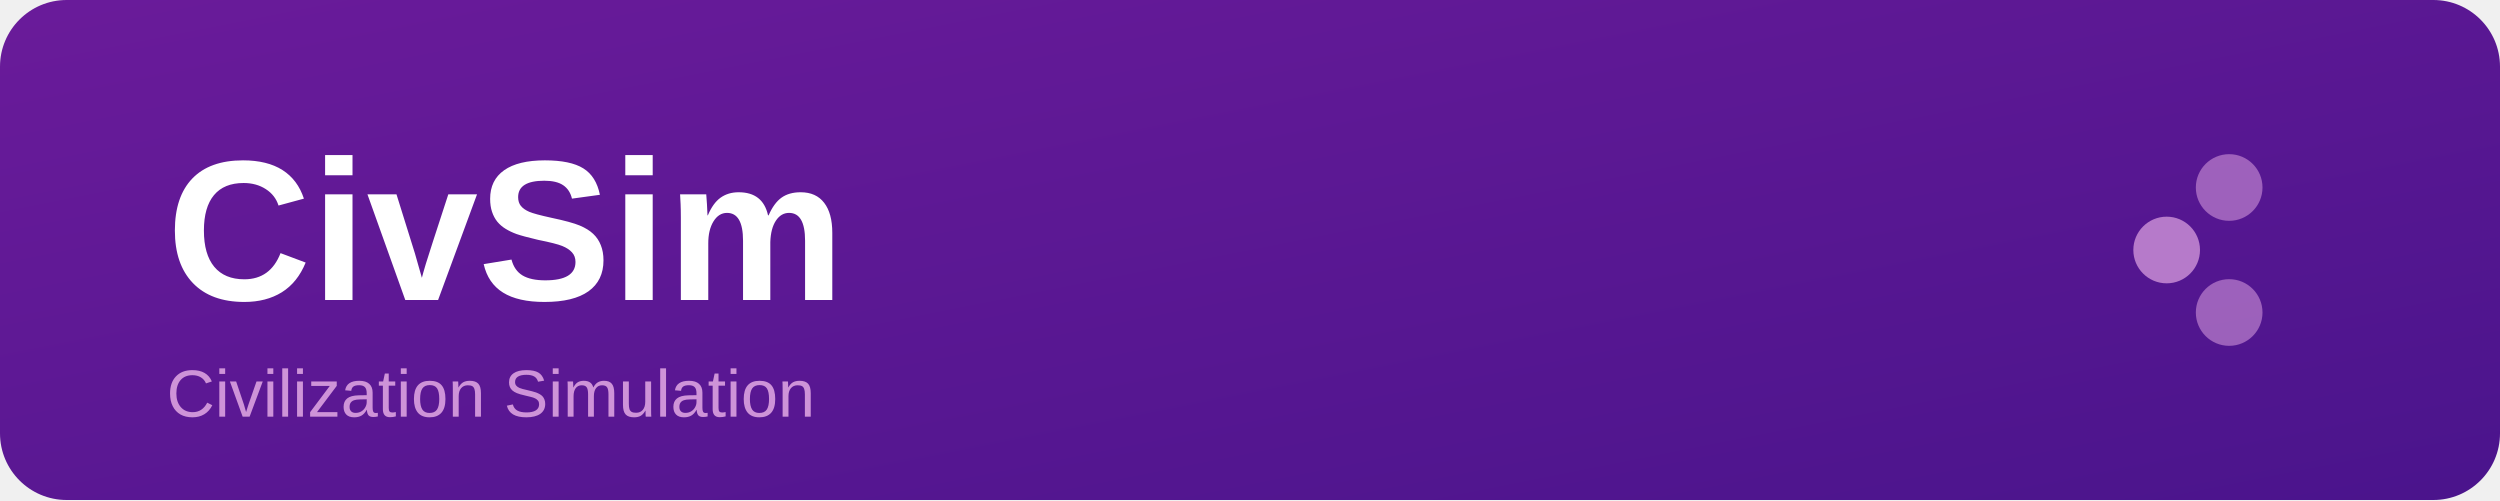
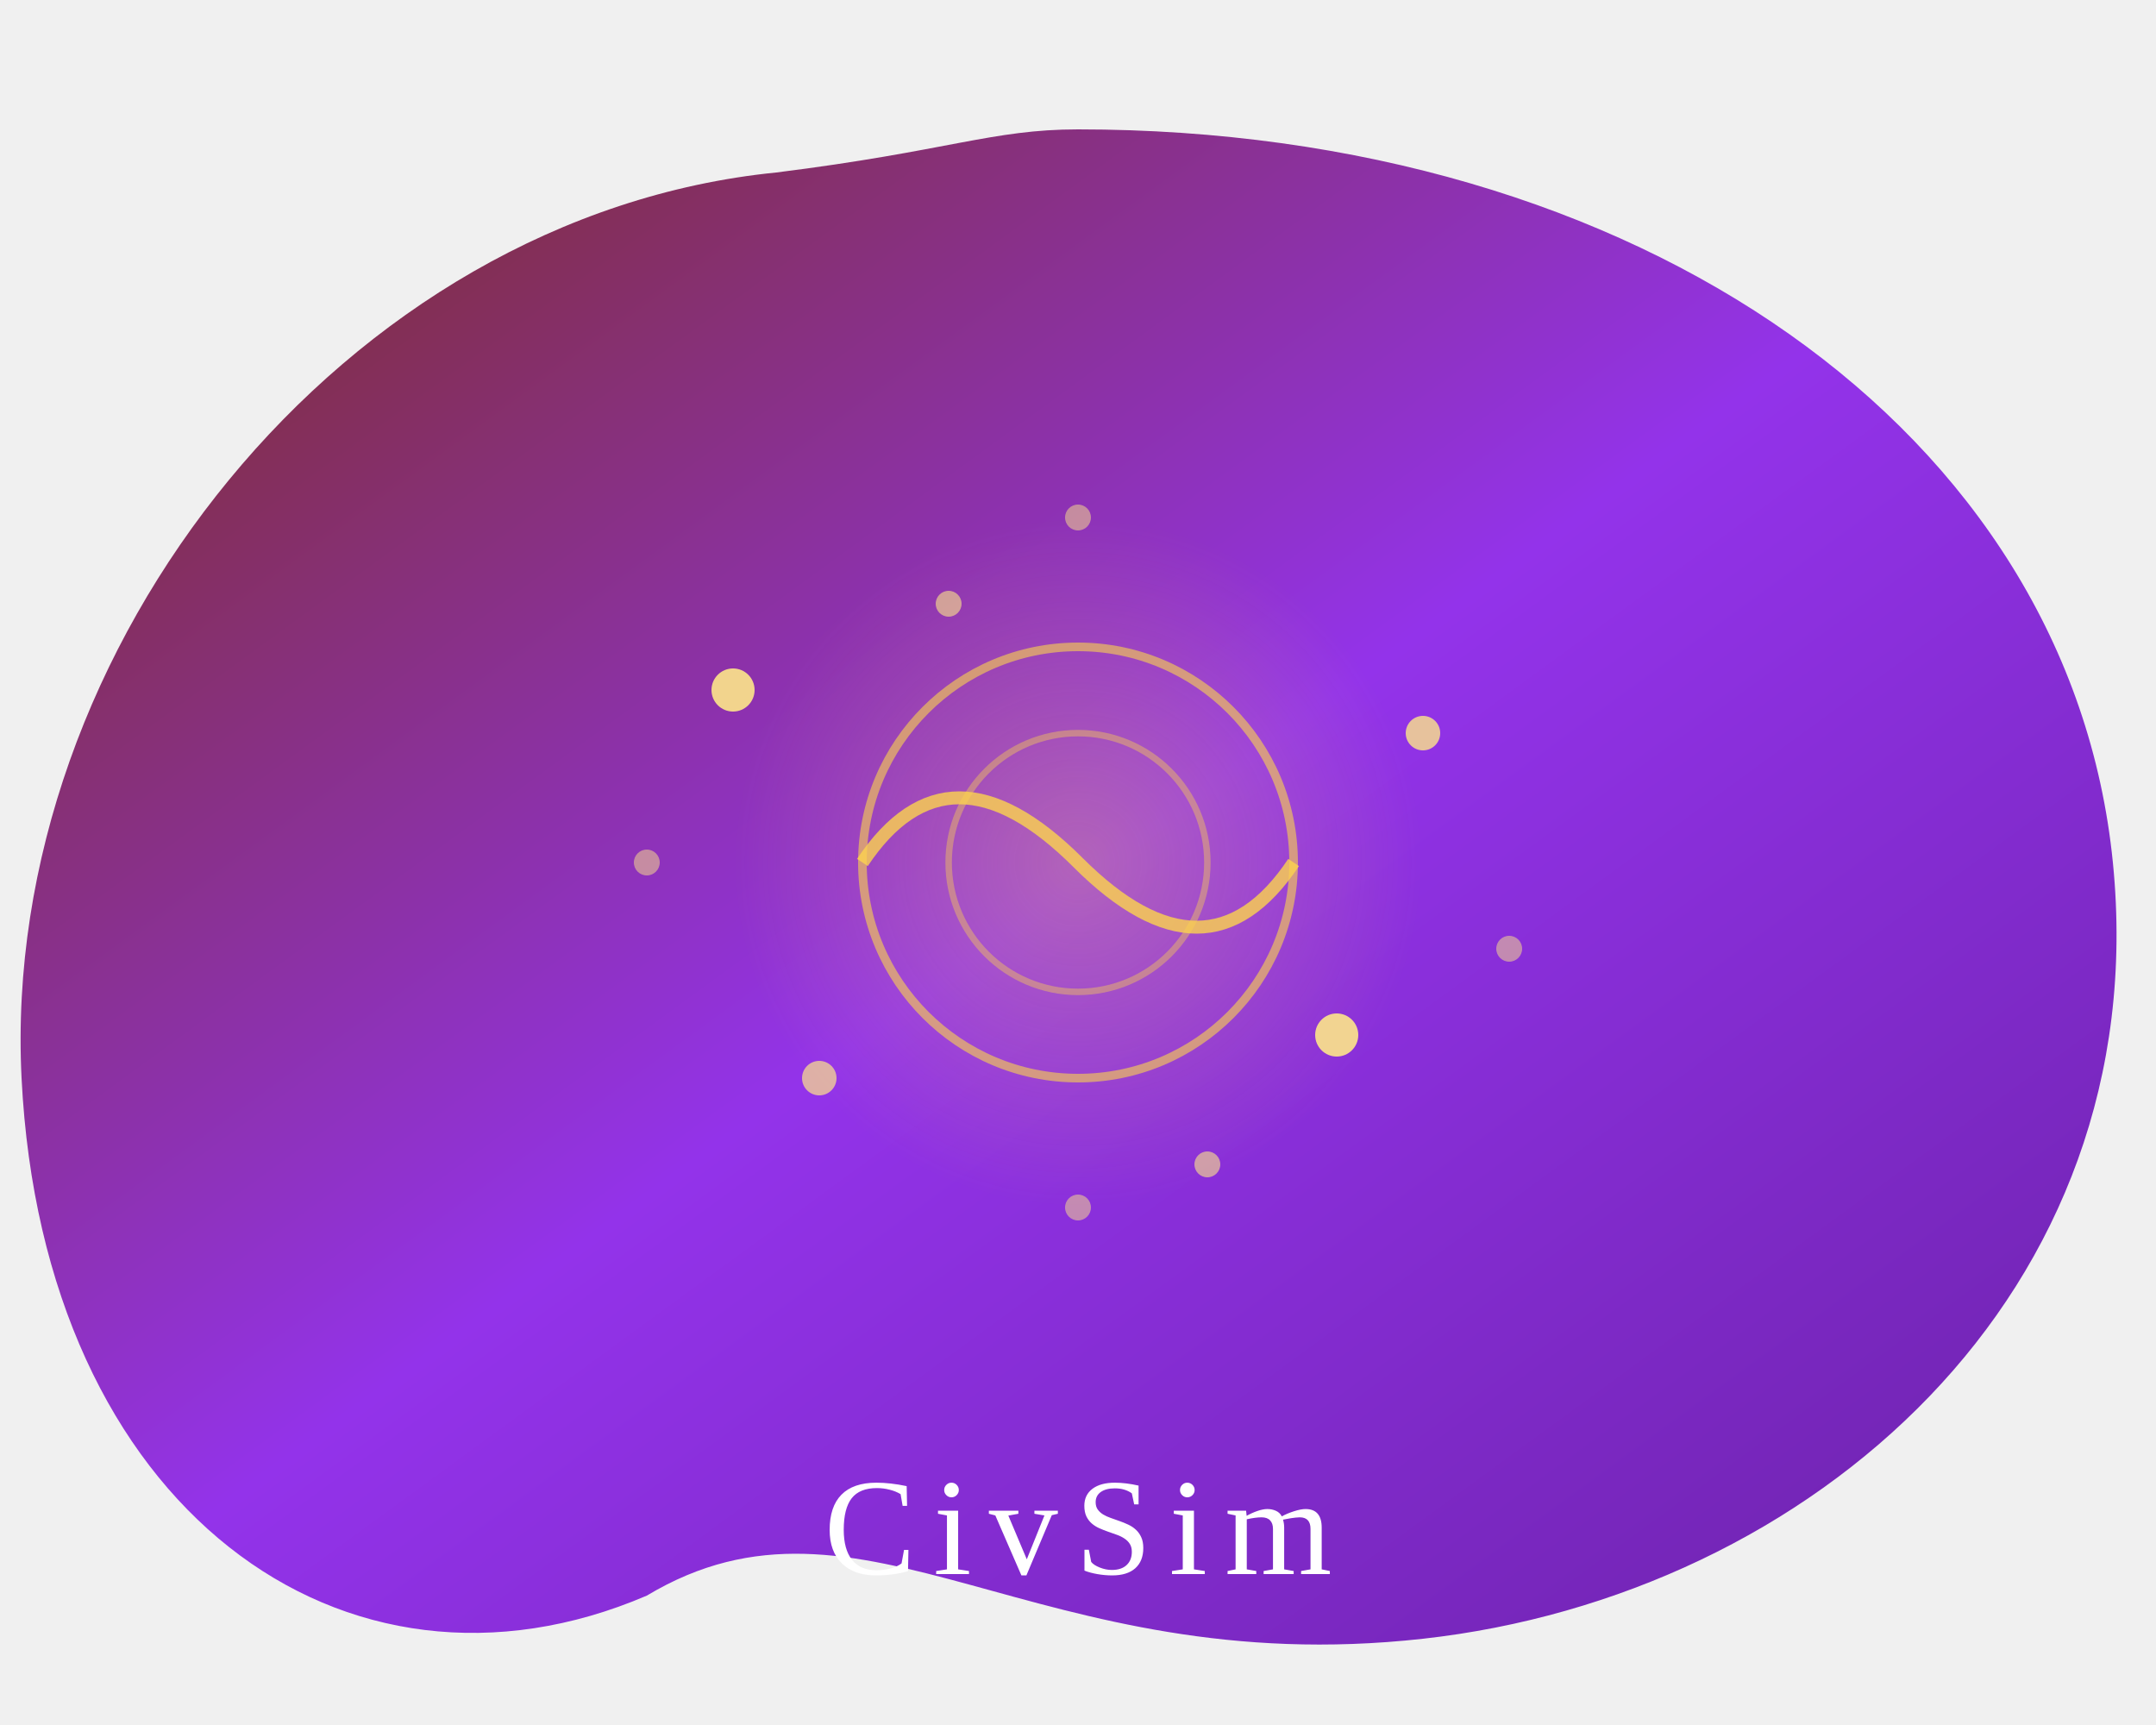
- <svg xmlns="http://www.w3.org/2000/svg" viewBox="0 0 600 120">
+ <svg xmlns="http://www.w3.org/2000/svg" viewBox="0 0 500 400" fill="none">
  <defs>
-     <linearGradient id="g" x1="0%" y1="0%" x2="100%" y2="100%">
-       <stop offset="0%" style="stop-color:#6A1B9A;stop-opacity:1" />
-       <stop offset="100%" style="stop-color:#4A148C;stop-opacity:1" />
+     <linearGradient id="cs-bg" x1="0" y1="0" x2="1" y2="1">
+       <stop offset="0%" stop-color="#7C2D12" />
+       <stop offset="50%" stop-color="#9333EA" />
+       <stop offset="100%" stop-color="#6B21A8" />
    </linearGradient>
+     <radialGradient id="cs-glow" cx="50%" cy="50%" r="50%">
+       <stop offset="0%" stop-color="#FCD34D" stop-opacity="0.3" />
+       <stop offset="100%" stop-color="#FCD34D" stop-opacity="0" />
+     </radialGradient>
  </defs>
-   <rect width="600" height="120" rx="16" fill="url(#g)" />
-   <text x="40" y="72" font-family="Arial, sans-serif" font-size="48" font-weight="bold" fill="white">CivSim</text>
-   <text x="40" y="100" font-family="Arial, sans-serif" font-size="16" fill="#CE93D8">Civilization Simulation</text>
-   <circle cx="535" cy="45" r="8" fill="#CE93D8" opacity="0.6" />
-   <circle cx="520" cy="60" r="8" fill="#CE93D8" opacity="0.8" />
-   <circle cx="535" cy="75" r="8" fill="#CE93D8" opacity="0.6" />
+   <path d="M250 30 C380 30 480 100 490 200 C500 300 420 370 330 380 C240 390 200 340 150 370 C80 400 10 350 5 250 C0 150 80 50 180 40 C220 35 230 30 250 30 Z" fill="url(#cs-bg)" />
+   <circle cx="250" cy="200" r="80" fill="url(#cs-glow)" />
+   <circle cx="250" cy="200" r="50" fill="none" stroke="#FCD34D" stroke-width="2" opacity="0.6" />
+   <circle cx="250" cy="200" r="30" fill="none" stroke="#FCD34D" stroke-width="1.5" opacity="0.4" />
+   <path d="M200 200 Q220 170 250 200 Q280 230 300 200" fill="none" stroke="#FCD34D" stroke-width="3" opacity="0.8" />
+   <circle cx="170" cy="160" r="5" fill="#FDE68A" opacity="0.9" />
+   <circle cx="330" cy="170" r="4" fill="#FDE68A" opacity="0.8" />
+   <circle cx="190" cy="250" r="4" fill="#FDE68A" opacity="0.7" />
+   <circle cx="310" cy="240" r="5" fill="#FDE68A" opacity="0.9" />
+   <circle cx="220" cy="140" r="3" fill="#FDE68A" opacity="0.6" />
+   <circle cx="280" cy="270" r="3" fill="#FDE68A" opacity="0.6" />
+   <circle cx="350" cy="220" r="3" fill="#FDE68A" opacity="0.5" />
+   <circle cx="150" cy="200" r="3" fill="#FDE68A" opacity="0.5" />
+   <circle cx="250" cy="120" r="3" fill="#FDE68A" opacity="0.5" />
+   <circle cx="250" cy="280" r="3" fill="#FDE68A" opacity="0.5" />
+   <text x="250" y="365" font-family="'Georgia', 'Times New Roman', serif" font-size="32" fill="#FFFFFF" text-anchor="middle" letter-spacing="4">CivSim</text>
</svg>
